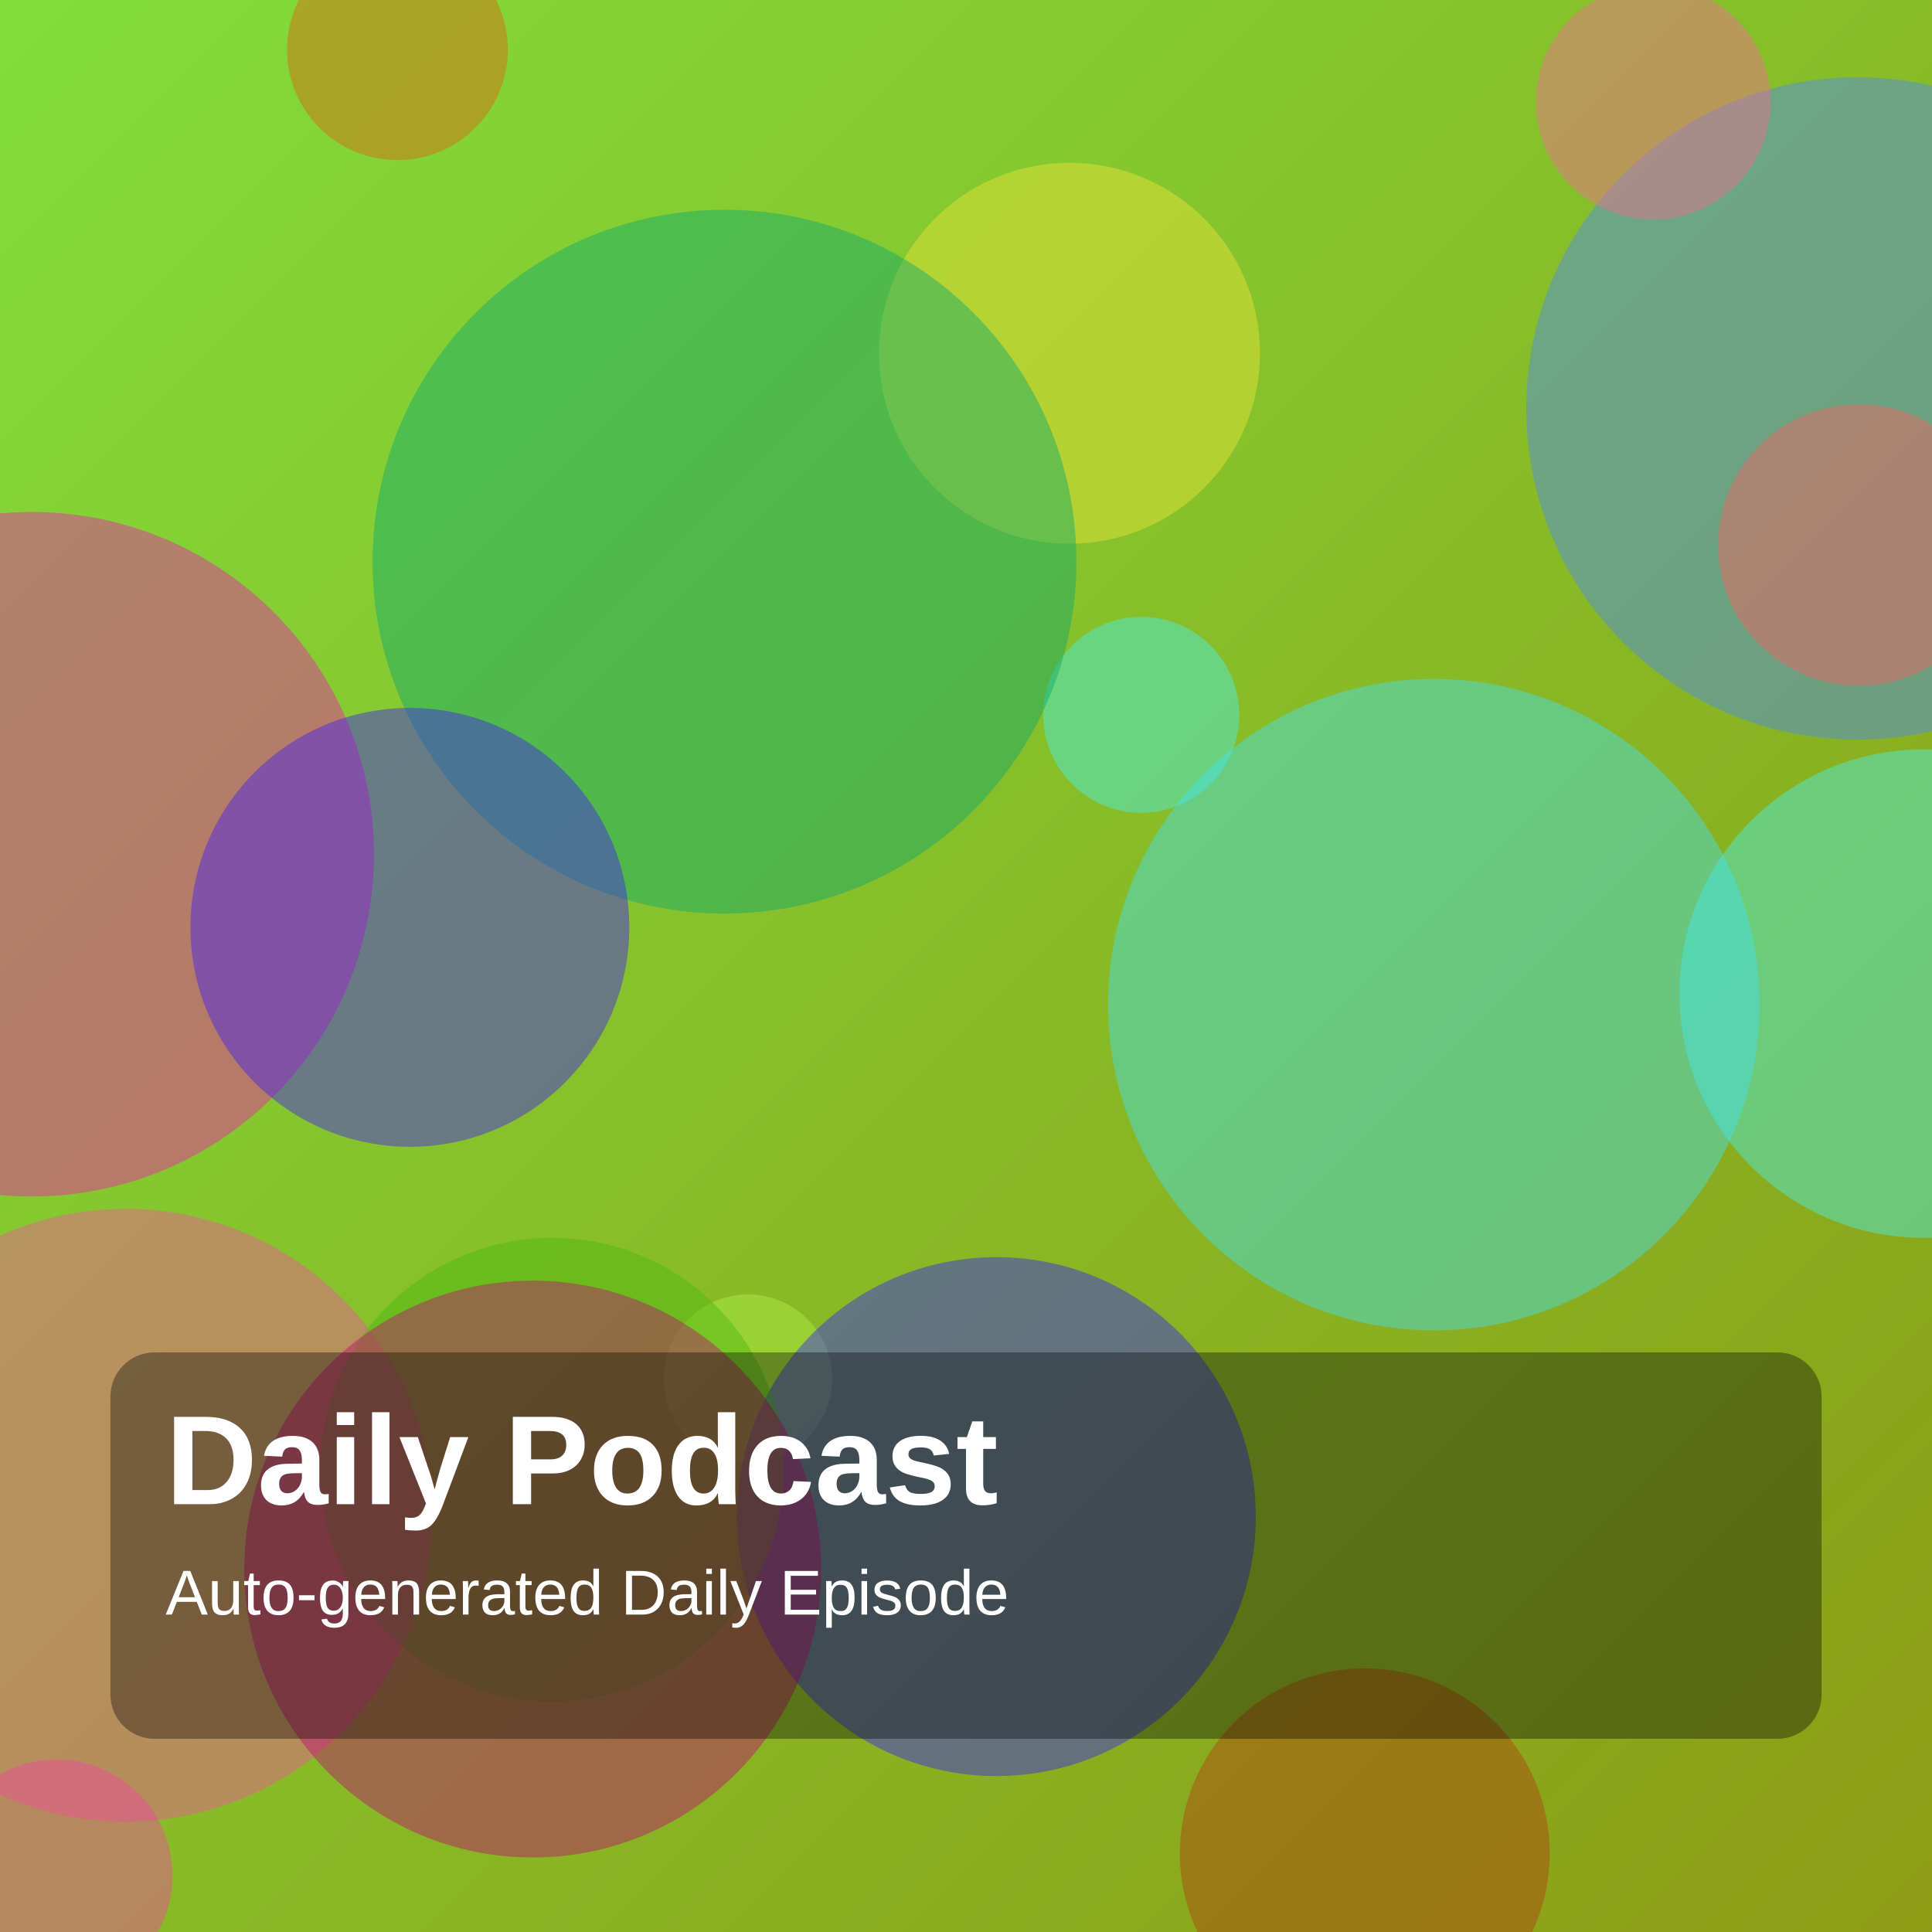
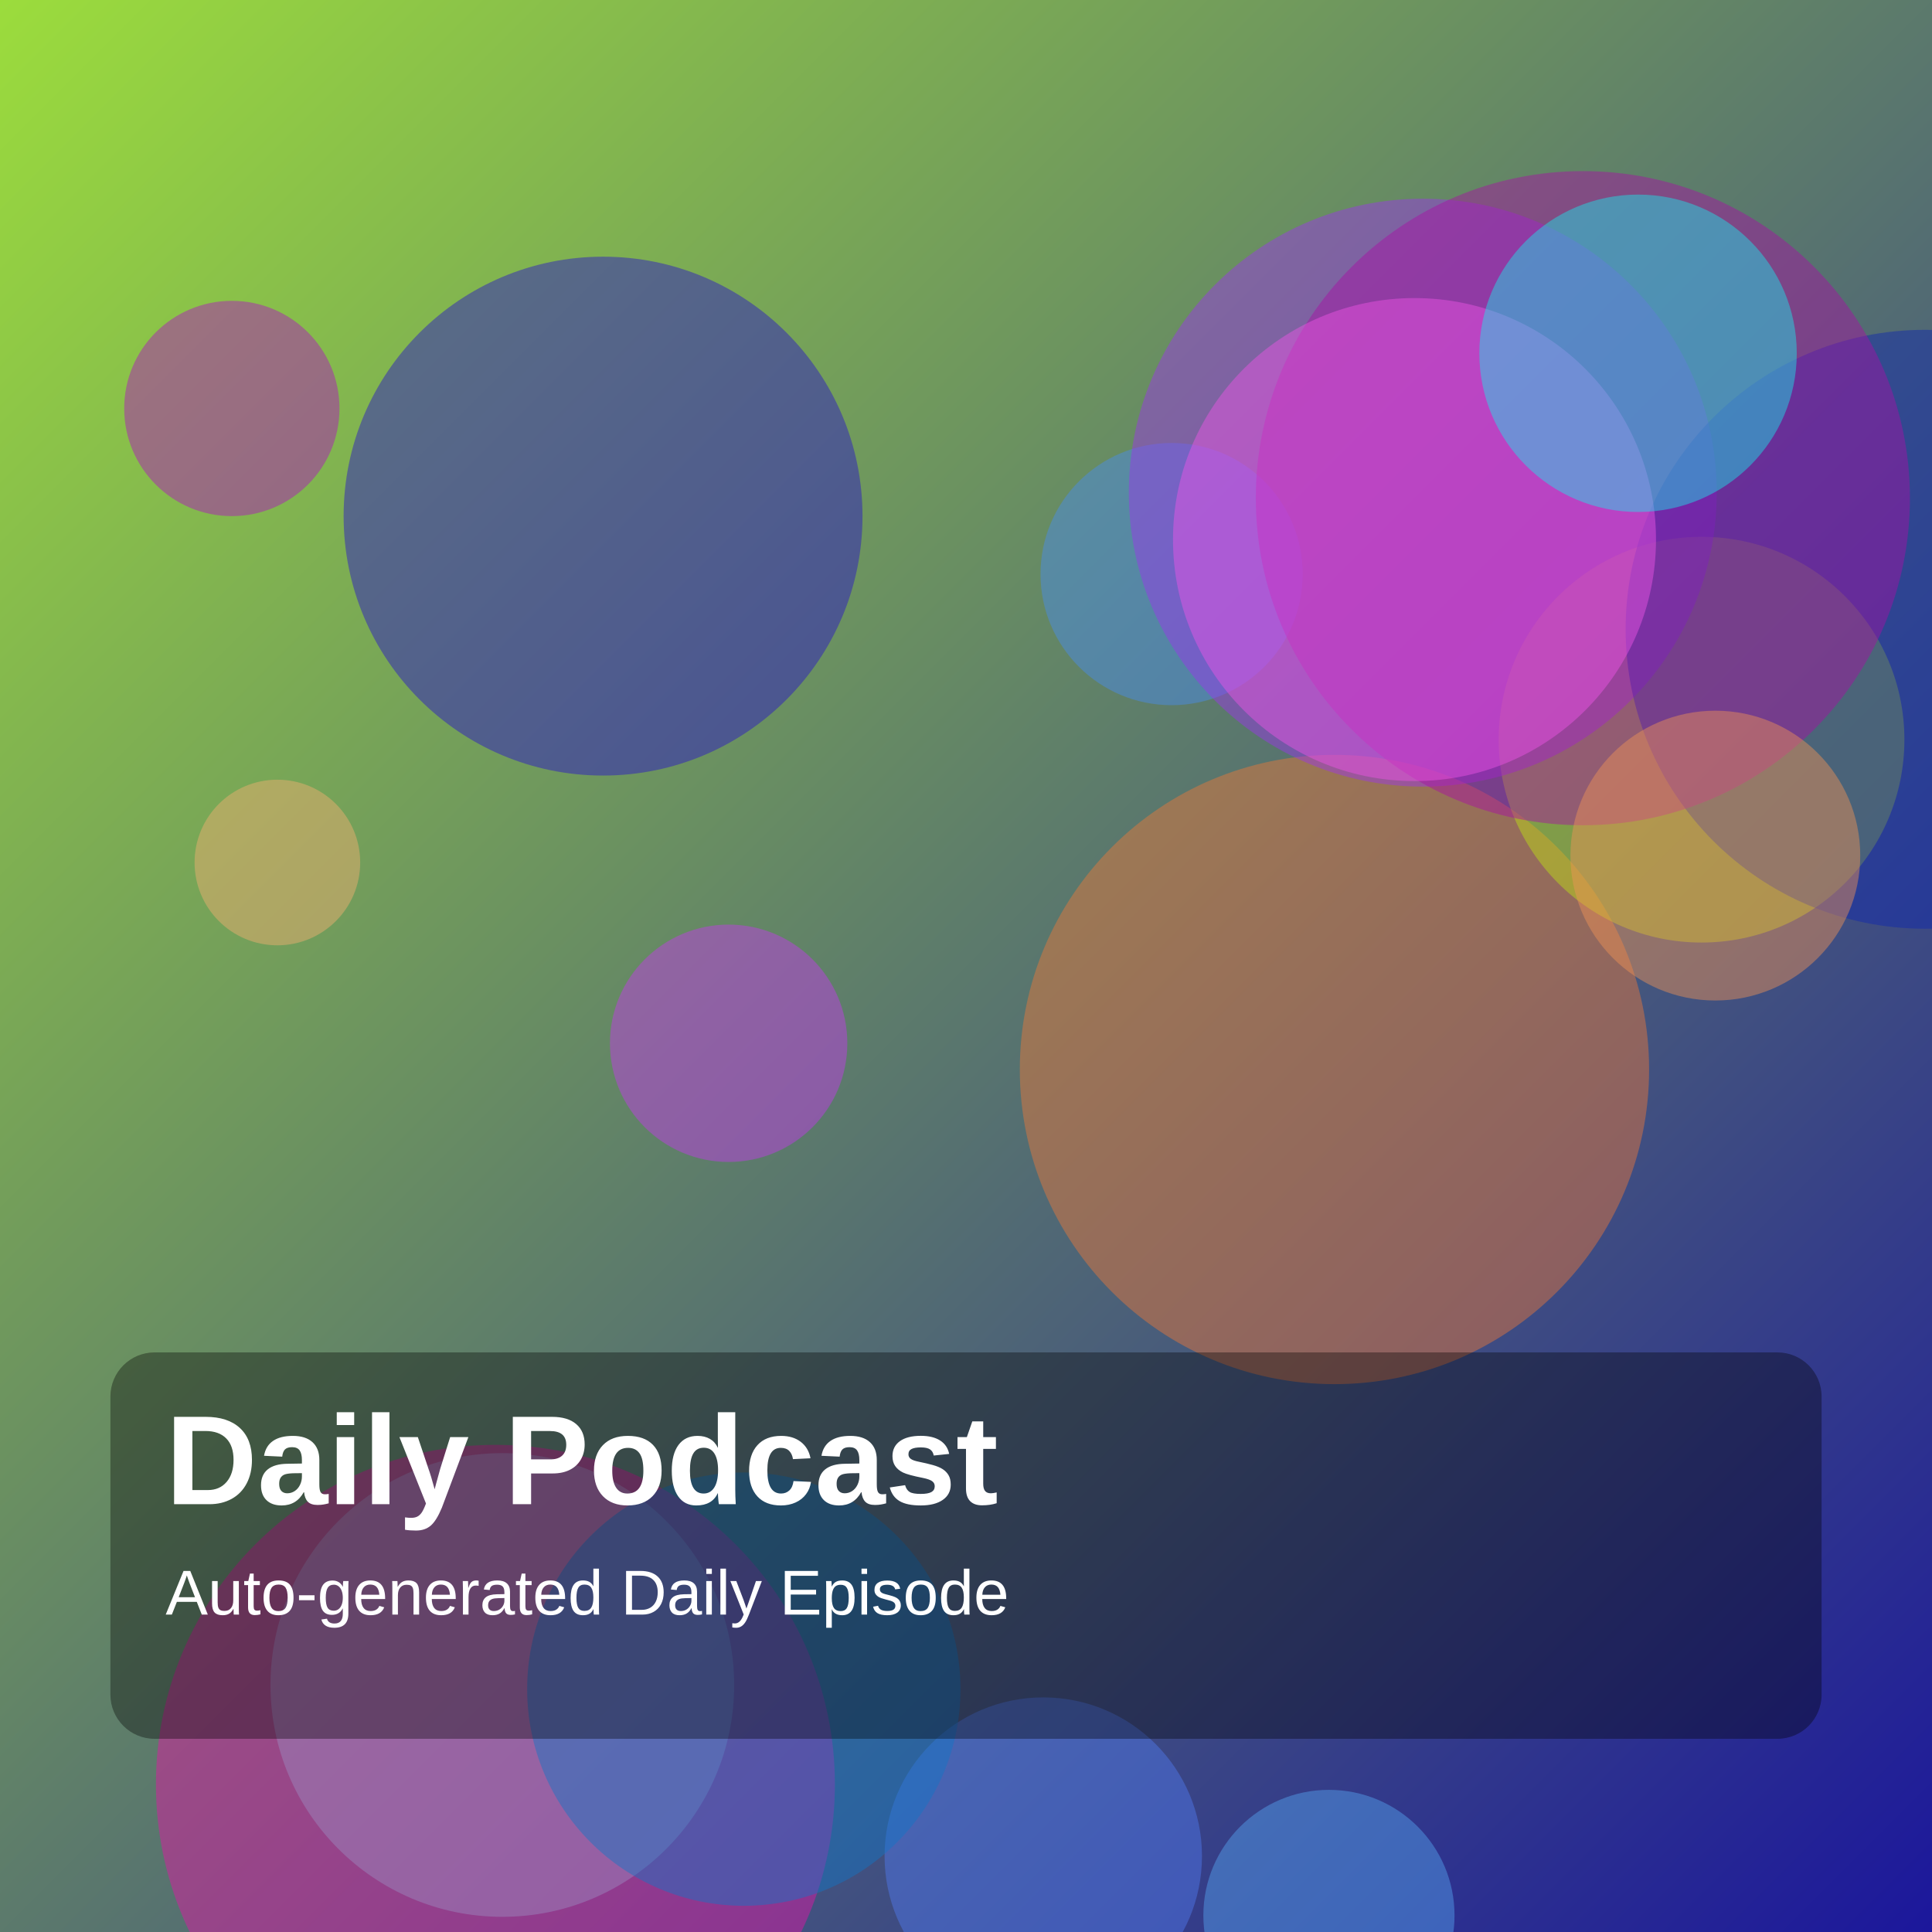
<svg xmlns="http://www.w3.org/2000/svg" width="1400" height="1400" viewBox="0 0 1400 1400">
  <defs>
    <linearGradient id="g" x1="0" y1="0" x2="1" y2="1">
-       <stop offset="0%" stop-color="hsl(94,70%,55%)" />
-       <stop offset="100%" stop-color="hsl(67,75%,35%)" />
+       <stop offset="0%" stop-color="hsl(84,70%,55%)" />
+       <stop offset="100%" stop-color="hsl(242,75%,35%)" />
    </linearGradient>
  </defs>
  <rect width="100%" height="100%" fill="url(#g)" />
-   <circle cx="542" cy="999" r="61" fill="hsla(83,85%,61%,0.45)" />
-   <circle cx="722" cy="1099" r="188" fill="hsla(244,85%,54%,0.45)" />
-   <circle cx="288" cy="36" r="80" fill="hsla(25,85%,46%,0.45)" />
-   <circle cx="1394" cy="720" r="177" fill="hsla(176,85%,61%,0.45)" />
-   <circle cx="23" cy="619" r="248" fill="hsla(318,85%,52%,0.45)" />
-   <circle cx="91" cy="1098" r="222" fill="hsla(334,85%,64%,0.45)" />
-   <circle cx="827" cy="518" r="71" fill="hsla(176,85%,61%,0.45)" />
-   <circle cx="1039" cy="728" r="236" fill="hsla(185,85%,60%,0.45)" />
-   <circle cx="989" cy="1343" r="134" fill="hsla(20,85%,37%,0.45)" />
-   <circle cx="400" cy="1065" r="168" fill="hsla(99,85%,39%,0.45)" />
-   <circle cx="775" cy="256" r="138" fill="hsla(56,85%,58%,0.45)" />
-   <circle cx="525" cy="407" r="255" fill="hsla(157,85%,36%,0.45)" />
-   <circle cx="1346" cy="296" r="240" fill="hsla(217,85%,62%,0.45)" />
-   <circle cx="41" cy="1359" r="84" fill="hsla(329,85%,61%,0.45)" />
-   <circle cx="386" cy="1137" r="209" fill="hsla(327,85%,40%,0.45)" />
-   <circle cx="1198" cy="74" r="85" fill="hsla(344,85%,69%,0.45)" />
-   <circle cx="297" cy="672" r="159" fill="hsla(250,85%,53%,0.45)" />
-   <circle cx="1347" cy="395" r="102" fill="hsla(0,85%,67%,0.45)" />
+   <circle cx="201" cy="625" r="60" fill="hsla(29,85%,70%,0.45)" />
+   <circle cx="967" cy="775" r="228" fill="hsla(21,85%,58%,0.45)" />
+   <circle cx="849" cy="416" r="95" fill="hsla(215,85%,61%,0.45)" />
+   <circle cx="1233" cy="536" r="147" fill="hsla(70,85%,48%,0.45)" />
+   <circle cx="364" cy="1221" r="168" fill="hsla(169,85%,66%,0.45)" />
+   <circle cx="359" cy="1293" r="246" fill="hsla(318,85%,49%,0.45)" />
+   <circle cx="1031" cy="357" r="213" fill="hsla(273,85%,57%,0.45)" />
+   <circle cx="756" cy="1345" r="115" fill="hsla(224,85%,63%,0.45)" />
+   <circle cx="1395" cy="456" r="217" fill="hsla(231,85%,37%,0.45)" />
+   <circle cx="528" cy="756" r="86" fill="hsla(287,85%,58%,0.45)" />
+   <circle cx="1147" cy="361" r="237" fill="hsla(302,85%,36%,0.45)" />
+   <circle cx="539" cy="1224" r="157" fill="hsla(206,85%,42%,0.45)" />
+   <circle cx="1025" cy="391" r="175" fill="hsla(304,85%,64%,0.45)" />
+   <circle cx="1187" cy="256" r="115" fill="hsla(181,85%,51%,0.45)" />
+   <circle cx="1243" cy="620" r="105" fill="hsla(24,85%,64%,0.45)" />
+   <circle cx="437" cy="374" r="188" fill="hsla(247,85%,43%,0.45)" />
+   <circle cx="963" cy="1388" r="91" fill="hsla(209,85%,64%,0.45)" />
+   <circle cx="168" cy="296" r="78" fill="hsla(294,85%,41%,0.45)" />
  <rect x="80" y="980" width="1240" height="280" rx="32" fill="rgba(0,0,0,0.35)" />
  <text x="120" y="1090" fill="white" font-size="92" font-family="Arial, Helvetica, sans-serif" font-weight="700">Daily Podcast</text>
  <text x="120" y="1170" fill="white" font-size="46" font-family="Arial, Helvetica, sans-serif">Auto-generated Daily Episode</text>
</svg>
